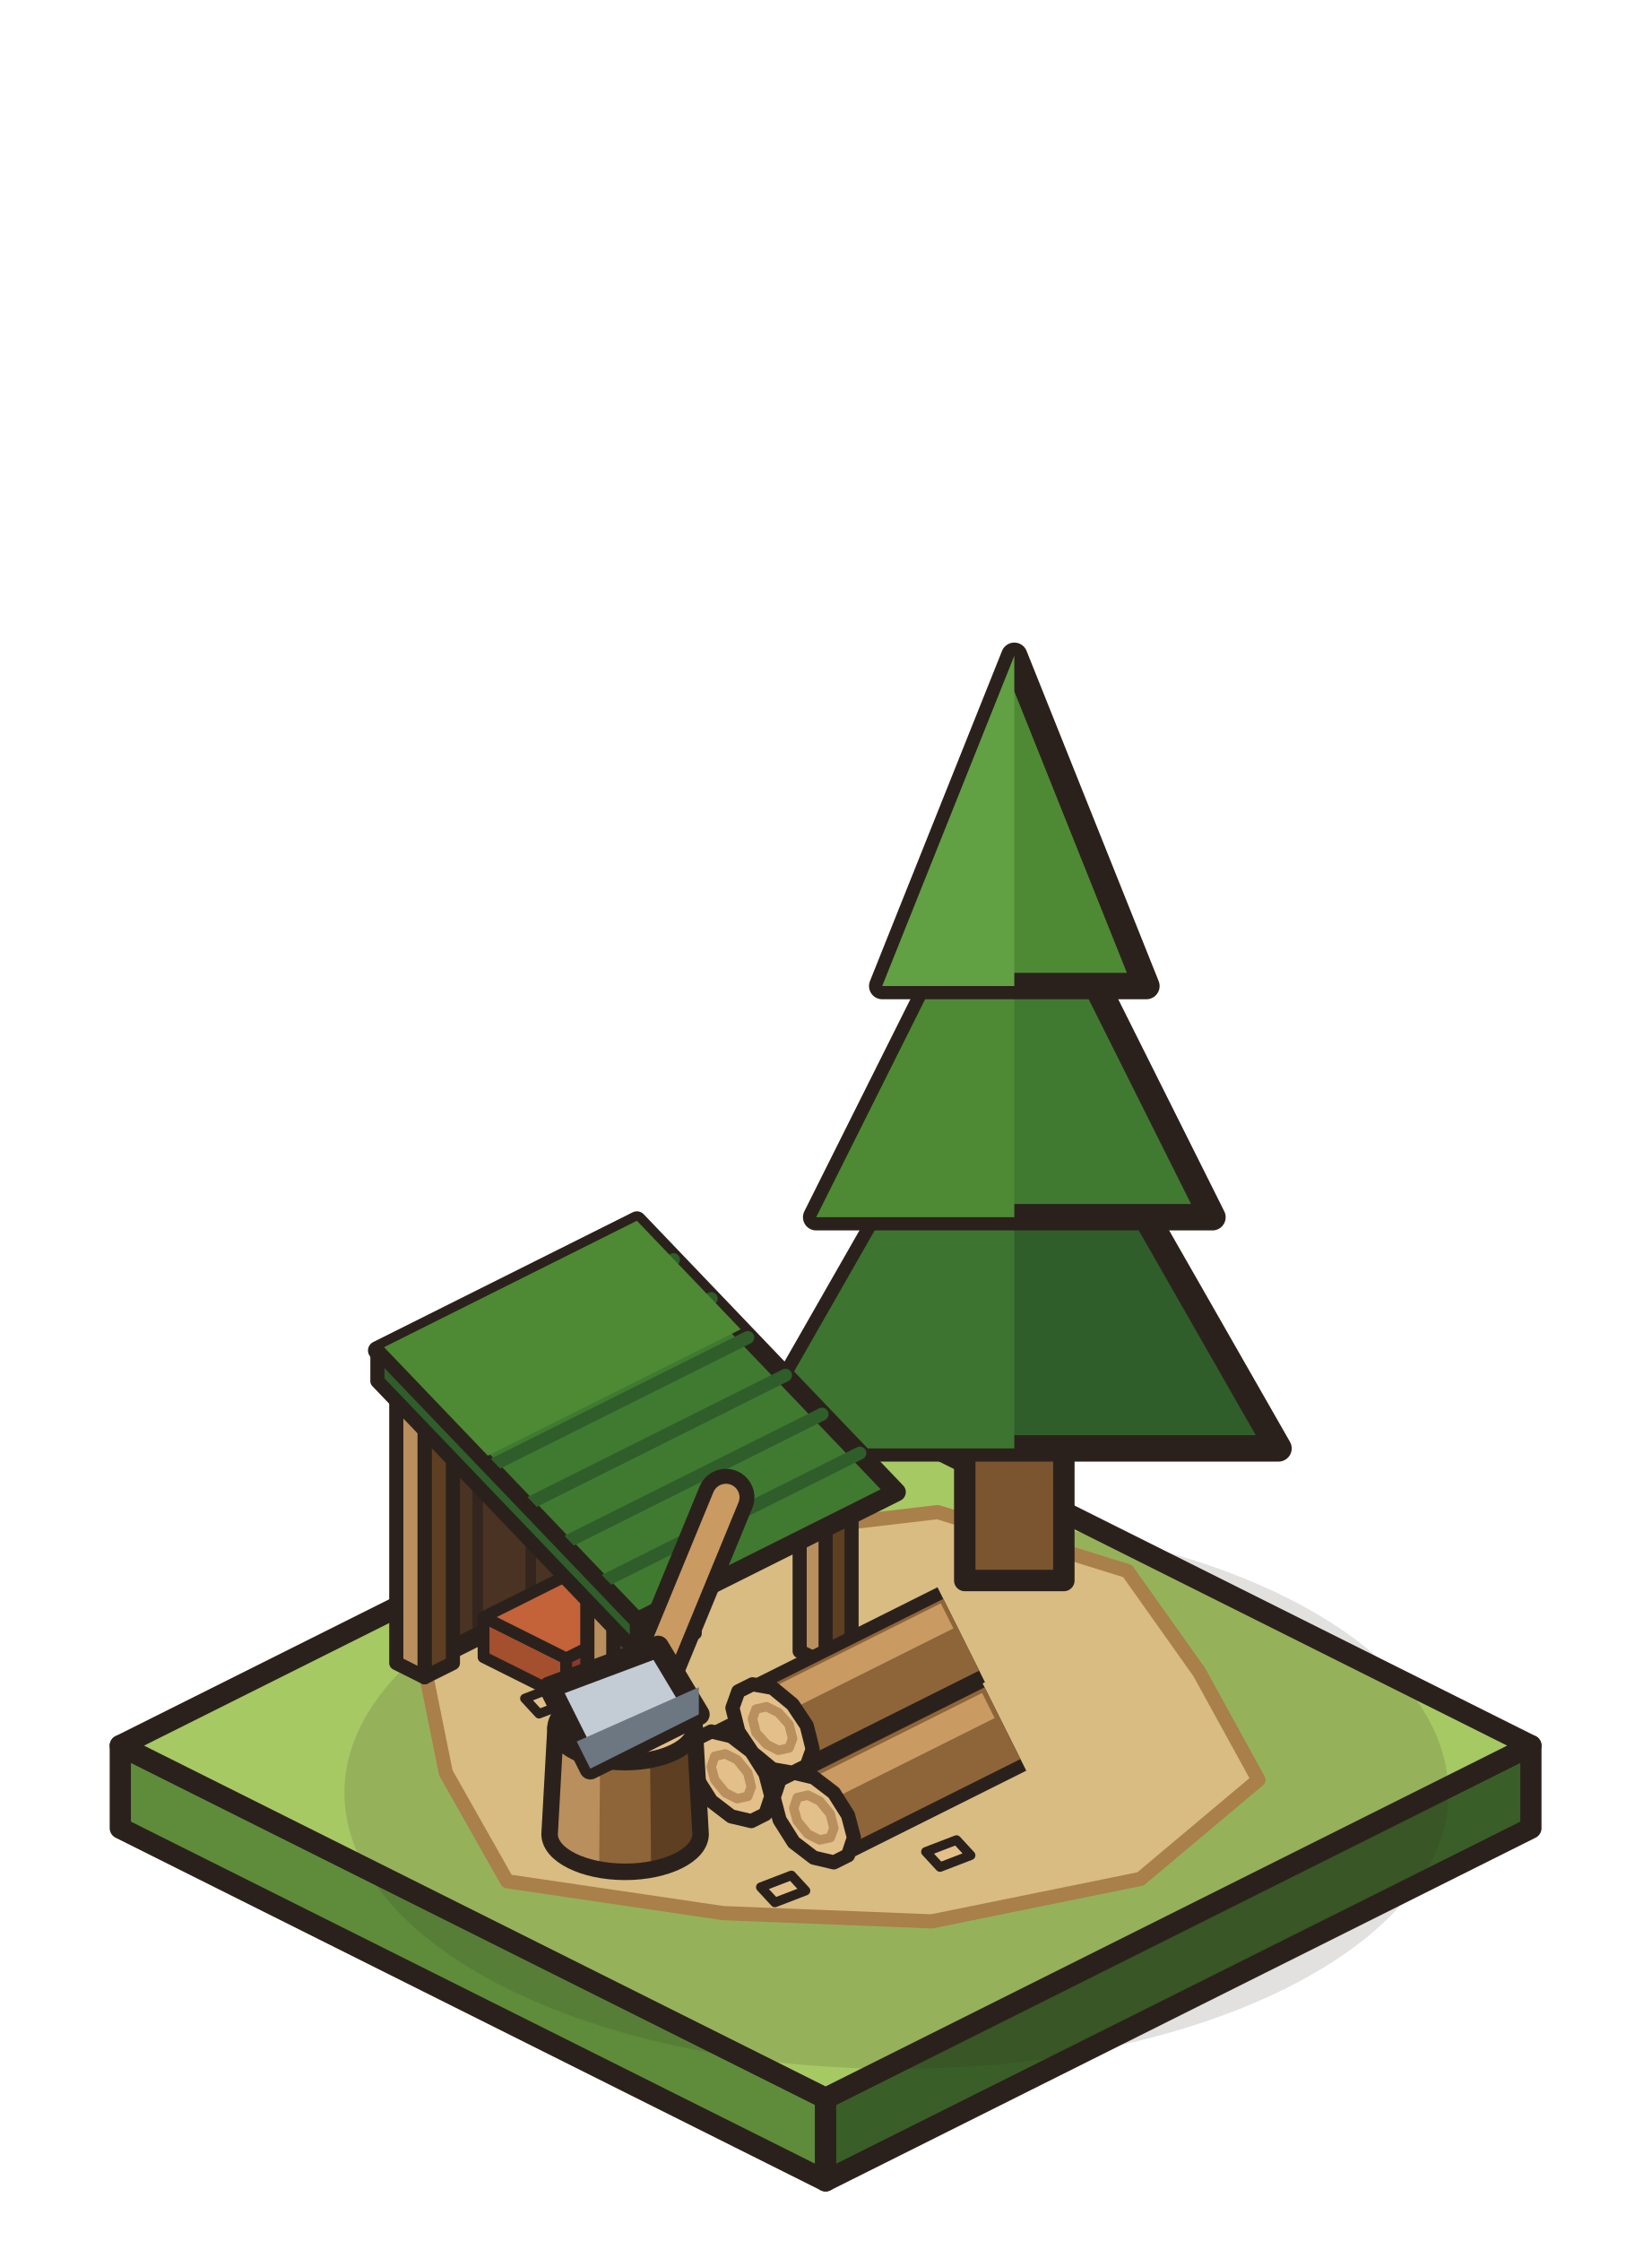
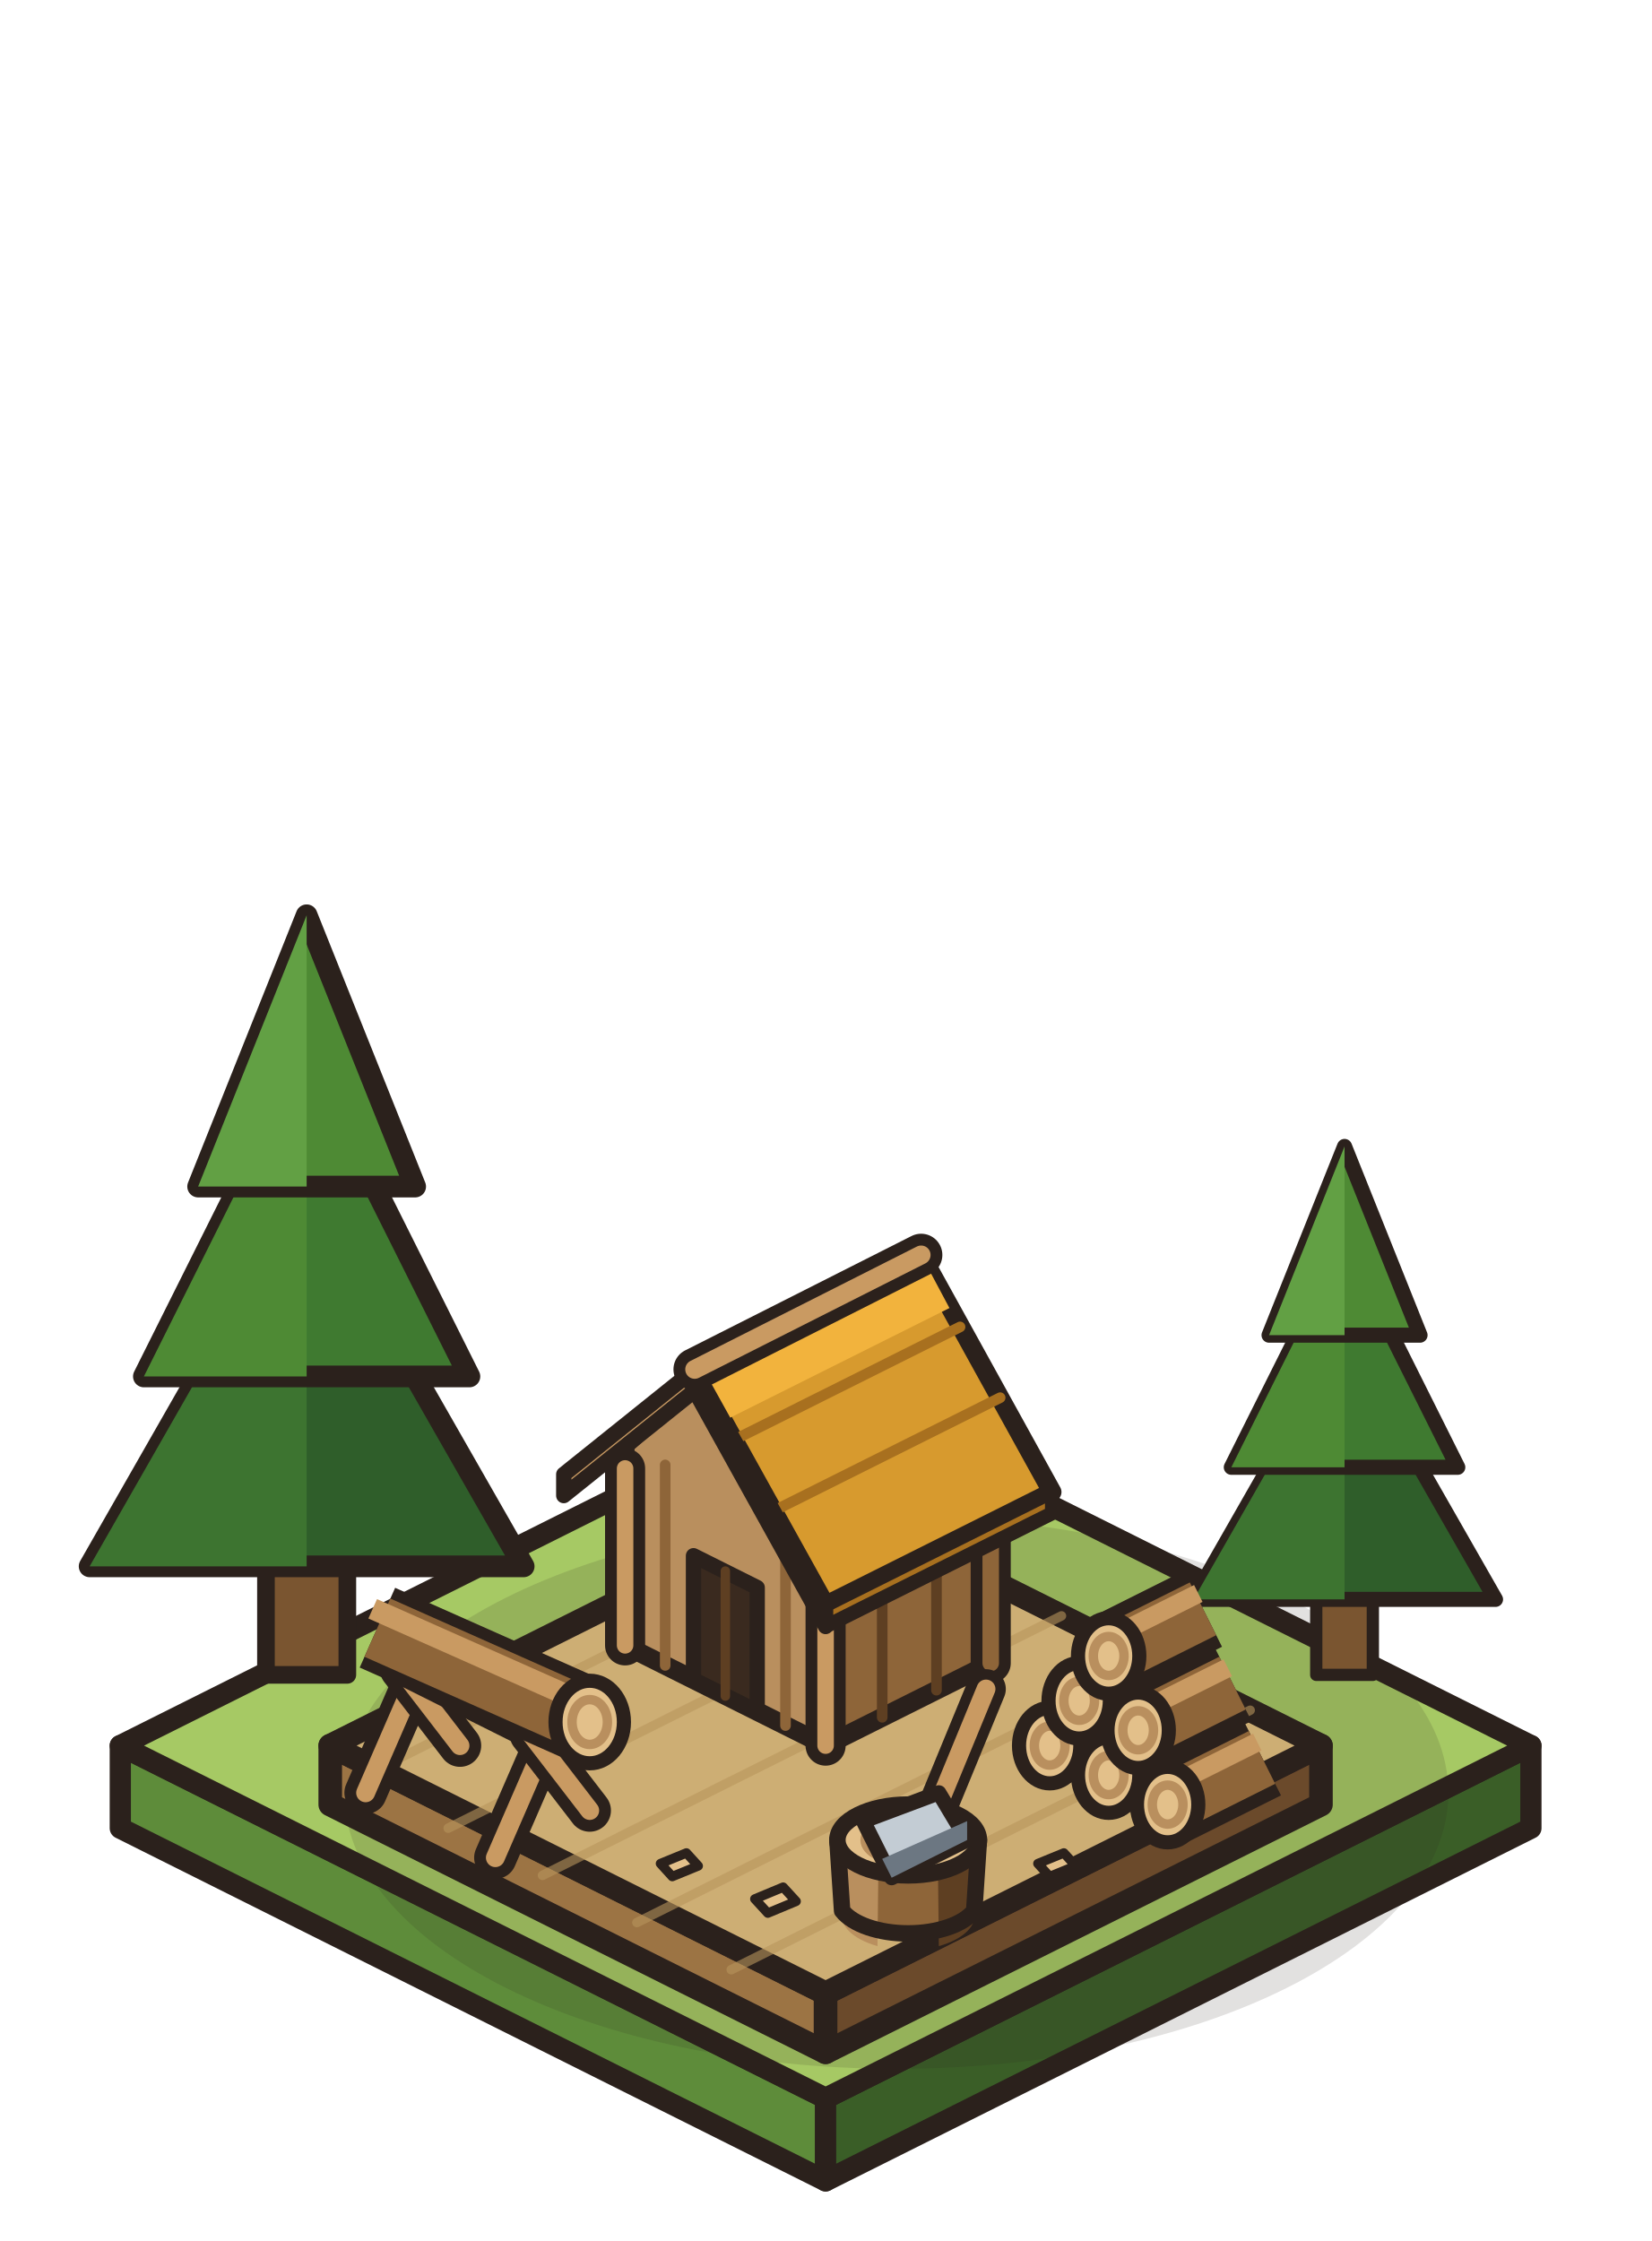
<svg xmlns="http://www.w3.org/2000/svg" viewBox="-70 -122 140 190" width="280" height="380">
  <path d="M-59.8 26L0 55.9L0 62.9L-59.8 33Z" fill="#5E8C3A" stroke="#2B211C" stroke-width="1.8" stroke-linejoin="round" />
  <path d="M59.8 26L0 55.9L0 62.9L59.8 33Z" fill="#3A5E27" stroke="#2B211C" stroke-width="1.8" stroke-linejoin="round" />
  <path d="M0 -3.9L59.8 26L0 55.9L-59.8 26Z" fill="#A6C964" stroke="#2B211C" stroke-width="1.8" stroke-linejoin="round" />
  <ellipse cx="6" cy="30" rx="46.8" ry="23.4" fill="#2B211C" opacity="0.14" />
  <g stroke="#2B211C" stroke-width="1.6" stroke-linejoin="round" stroke-linecap="round">
-     <path d="M26.7 37.3L9 40.9L-8.7 40.2L-27 37.5L-32.2 28.3L-34 19.4L-26.6 10.7L-8.4 8.3L9.5 6.2L25.6 11.2L31.7 19.8L36.7 28.9Z" fill="#D8BC82" stroke="#A97F4A" stroke-width="1.2" />
-     <path d="M6.5 16l2.6 -1l1.2 1.3l-2.6 1z" fill="#E3C08A" stroke-width=".8" />
-     <path d="M10.5 26l2.6 -1l1.2 1.3l-2.6 1z" fill="#E3C08A" stroke-width=".8" />
-     <path d="M-25.5 22l2.6 -1l1.2 1.3l-2.6 1z" fill="#E3C08A" stroke-width=".8" />
-     <path d="M-5.5 38l2.6 -1l1.2 1.3l-2.6 1z" fill="#E3C08A" stroke-width=".8" />
-     <path d="M-21.5 34l2.6 -1l1.2 1.3l-2.6 1z" fill="#E3C08A" stroke-width=".8" />
-     <path d="M8.5 35l2.6 -1l1.2 1.3l-2.6 1z" fill="#E3C08A" stroke-width=".8" />
-     <g transform="translate(16 12) scale(1.4)">
+     <path d="M-42 26L0 47L0 52L-42 31Z" fill="#9C7444" stroke-width="2" />
+     <path d="M42 26L0 47L0 52L42 31Z" fill="#6B4A2B" stroke-width="2" />
+     <path d="M0 5L42 26L0 47L-42 26Z" fill="#CDAE74" stroke-width="2" />
+     <path d="M4 7L-40 29M12 11L-32 33M20 15L-24 37M28 19L-16 41M36 23L-8 45" fill="none" stroke="#B8955C" stroke-width="0.8" opacity=".6" />
+     <g transform="translate(-44 20) scale(1.15)">
      <path d="M-3 0V-12H3V0Z" fill="#7A5530" stroke-width="1.3" />
      <path d="M-16 -8L0 -36L16 -8Z" fill="#2F5E2A" />
      <path d="M-16 -8L0 -36V-8Z" fill="#3D7430" stroke="none" />
      <path d="M-12 -22L0 -46L12 -22Z" fill="#3F7A30" />
      <path d="M-12 -22L0 -46V-22Z" fill="#4E8A34" stroke="none" />
      <path d="M-8 -36L0 -56L8 -36Z" fill="#4E8A34" />
      <path d="M-8 -36L0 -56V-36Z" fill="#62A044" stroke="none" />
    </g>
-     <path d="M-16 10L-34 19L-34 -7L-16 -16Z" fill="#4A3322" />
-     <path d="M-20.5 12.3L-20.5 -13.8M-25 14.5L-25 -11.5M-29.5 16.8L-29.5 -9.3" fill="none" stroke="#2B211C" stroke-width="0.9" opacity=".7" />
-     <path d="M-11 16.5L-22 22L-22 18.6L-11 13.1Z" fill="#8A3A2A" stroke-width="1" />
-     <path d="M-29 18.5L-22 22L-22 18.6L-29 15.1Z" fill="#A44F2E" stroke-width="1" />
-     <path d="M-18 9.6L-11 13.1L-22 18.6L-29 15.1Z" fill="#C4623A" stroke-width="1" />
-     <path d="M-11 13.1L-15 15.1L-15 13.5L-11 11.5Z" fill="#C9B58E" stroke-width="1" />
-     <path d="M-22 11.6L-15 15.1L-15 13.5L-22 10Z" fill="#E3D0A6" stroke-width="1" />
-     <path d="M-18 8L-11 11.5L-15 13.5L-22 10Z" fill="#F1E1C2" stroke-width="1" />
-     <path d="M-15.8 27L-18 28.1L-18 14.1L-15.8 13Z" fill="#5E3F22" stroke-width="1.2" />
-     <path d="M-20.2 27L-18 28.1L-18 14.1L-20.2 13Z" fill="#B98F5E" stroke-width="1.2" />
-     <path d="M-18 11.9L-15.8 13L-18 14.1L-20.2 13Z" fill="#8E6539" stroke-width="1.2" />
-     <path d="M2.2 18L0 19.1L0 5.1L2.2 4Z" fill="#5E3F22" stroke-width="1.2" />
-     <path d="M-2.2 18L0 19.1L0 5.1L-2.2 4Z" fill="#B98F5E" stroke-width="1.2" />
-     <path d="M0 2.9L2.2 4L0 5.1L-2.2 4Z" fill="#8E6539" stroke-width="1.2" />
-     <path d="M-31.6 19L-34 20.2L-34 -5.8L-31.6 -7Z" fill="#5E3F22" stroke-width="1.2" />
-     <path d="M-36.4 19L-34 20.2L-34 -5.8L-36.4 -7Z" fill="#B98F5E" stroke-width="1.2" />
-     <path d="M-34 -8.2L-31.6 -7L-34 -5.8L-36.4 -7Z" fill="#8E6539" stroke-width="1.2" />
-     <path d="M-13.6 10L-16 11.2L-16 -14.8L-13.6 -16Z" fill="#5E3F22" stroke-width="1.2" />
-     <path d="M-18.4 10L-16 11.2L-16 -14.8L-18.4 -16Z" fill="#B98F5E" stroke-width="1.2" />
-     <path d="M-16 -17.2L-13.6 -16L-16 -14.8L-18.4 -16Z" fill="#8E6539" stroke-width="1.2" />
-     <path d="M-16 -18.5L-38 -7.5L-16 15.5L6 4.5Z" fill="#3F7A30" />
-     <path d="M-12.9 -15.2L-34.9 -4.2M-9.7 -11.9L-31.7 -0.9M-6.6 -8.6L-28.6 2.4M-3.4 -5.4L-25.4 5.6M-0.3 -2.1L-22.3 8.9M2.9 1.2L-19.1 12.2" fill="none" stroke="#2F5E2A" stroke-width="1.1" />
-     <path d="M-16 -18.5L-38 -7.5L-29.2 1.7L-7.2 -9.3Z" fill="#4E8A34" stroke="none" />
-     <path d="M-38 -7.5L-16 15.5L-16 18.1L-38 -4.9Z" fill="#2F5E2A" stroke-width="1.2" />
-     <path d="M8 20.6L-8 28.6" fill="none" stroke="#2B211C" stroke-width="9" stroke-linecap="butt" />
-     <path d="M8 20.6L-8 28.6" fill="none" stroke="#8E6539" stroke-width="6.8" stroke-linecap="butt" />
-     <path d="M6.8 19.1L-9.2 27.1" fill="none" stroke="#C99A62" stroke-width="2.38" stroke-linecap="butt" />
-     <path d="M-4.6 30.3L-5.1 28.4L-6.3 26.5L-8 25.2L-9.7 24.8L-10.9 25.4L-11.4 26.9L-10.9 28.8L-9.7 30.7L-8 32L-6.3 32.4L-5.1 31.8Z" fill="#E3C08A" stroke-width="1.2" />
-     <path d="M-6.3 29.5L-6.6 28.3L-7.5 27.2L-8.5 26.7L-9.4 26.9L-9.7 27.8L-9.4 28.9L-8.5 30L-7.5 30.5L-6.6 30.3L-6.3 29.5" fill="none" stroke="#B98F5E" stroke-width="0.8" />
-     <path d="M15 24.1L-1 32.1" fill="none" stroke="#2B211C" stroke-width="9" stroke-linecap="butt" />
-     <path d="M15 24.1L-1 32.1" fill="none" stroke="#8E6539" stroke-width="6.8" stroke-linecap="butt" />
-     <path d="M13.8 22.6L-2.2 30.6" fill="none" stroke="#C99A62" stroke-width="2.38" stroke-linecap="butt" />
-     <path d="M2.4 33.8L1.9 31.9L0.7 30L-1 28.7L-2.7 28.3L-3.9 28.9L-4.4 30.4L-3.9 32.3L-2.7 34.2L-1 35.5L0.7 35.9L1.9 35.3Z" fill="#E3C08A" stroke-width="1.2" />
-     <path d="M0.7 33L0.4 31.8L-0.5 30.7L-1.5 30.2L-2.4 30.4L-2.7 31.3L-2.4 32.4L-1.5 33.5L-0.5 34L0.4 33.8L0.7 33" fill="none" stroke="#B98F5E" stroke-width="0.8" />
-     <path d="M11.5 16.6L-4.5 24.6" fill="none" stroke="#2B211C" stroke-width="9" stroke-linecap="butt" />
-     <path d="M11.5 16.6L-4.5 24.6" fill="none" stroke="#8E6539" stroke-width="6.8" stroke-linecap="butt" />
-     <path d="M10.3 15L-5.7 23" fill="none" stroke="#C99A62" stroke-width="2.38" stroke-linecap="butt" />
-     <path d="M-1.1 26.3L-1.6 24.3L-2.8 22.5L-4.5 21.1L-6.2 20.8L-7.4 21.4L-7.9 22.8L-7.4 24.8L-6.2 26.6L-4.5 28L-2.8 28.3L-1.6 27.7Z" fill="#E3C08A" stroke-width="1.2" />
-     <path d="M-2.8 25.4L-3.1 24.2L-4 23.2L-5 22.7L-5.9 22.9L-6.2 23.7L-5.9 24.9L-5 25.9L-4 26.4L-3.1 26.2L-2.8 25.4" fill="none" stroke="#B98F5E" stroke-width="0.8" />
-     <path d="M-23.4 33.5L-22.9 24.5L-11.1 24.5L-10.6 33.5A6.4 3.2 0 0 1 -23.4 33.5Z" fill="#8E6539" stroke="none" />
-     <path d="M-22.9 24.5L-19.1 24.5L-19.2 36.5A6.4 3.2 0 0 1 -23.4 33.5Z" fill="#B98F5E" stroke="none" />
-     <path d="M-14.9 24.5L-11.1 24.5L-10.6 33.5A6.4 3.2 0 0 1 -14.8 36.5Z" fill="#5E3F22" stroke="none" />
-     <path d="M-23.4 33.5L-22.9 24.5L-11.1 24.5L-10.6 33.5A6.4 3.2 0 0 1 -23.4 33.5Z" fill="none" stroke-width="1.4" />
-     <ellipse cx="-17" cy="24.5" rx="5.9" ry="2.9" fill="#E3C08A" stroke-width="1.4" />
-     <ellipse cx="-17" cy="24.5" rx="3.5" ry="1.7" fill="none" stroke="#B98F5E" stroke-width=".9" />
-     <ellipse cx="-17" cy="24.5" rx="1.3" ry="0.6" fill="none" stroke="#B98F5E" stroke-width=".8" />
-     <g transform="translate(-16.5 24.5) scale(1.15)">
-       <path d="M0 0L7 -17" fill="none" stroke="#2B211C" stroke-width="4.2" />
-       <path d="M0 0L7 -17" fill="none" stroke="#C99A62" stroke-width="2" />
-       <path d="M-6 -3L2 -6L5 -1L-3 3Z" fill="#C3CCD4" />
-       <path d="M-3 3L5 -1L5 -3L-4 1Z" fill="#6C7782" stroke="none" />
+     <g transform="translate(44 20) scale(0.8)">
+       <path d="M-3 0V-12H3V0Z" fill="#7A5530" stroke-width="1.3" />
+       <path d="M-16 -8L0 -36L16 -8Z" fill="#2F5E2A" />
+       <path d="M-16 -8L0 -36V-8Z" fill="#3D7430" stroke="none" />
+       <path d="M-12 -22L0 -46L12 -22Z" fill="#3F7A30" />
+       <path d="M-12 -22L0 -46V-22Z" fill="#4E8A34" stroke="none" />
+       <path d="M-8 -36L0 -56L8 -36Z" fill="#4E8A34" />
+       <path d="M-8 -36L0 -56V-36Z" fill="#62A044" stroke="none" />
    </g>
+     <path d="M0.0 26.0L14.0 19.0L14.0 2.0L0.0 9.0Z" fill="#8E6539" />
+     <path d="M9.4 21.3L9.4 4.3M4.8 23.6L4.8 6.6" fill="none" stroke="#5E3F22" stroke-width="0.9" />
+     <path d="M0.0 14.5L14.0 7.5L14.0 4.0L0.0 11.0Z" fill="#2B211C" stroke="none" opacity=".35" />
+     <path d="M-17 17.5L0.0 26.0L0.0 9.0L-8.5 -7.2L-17 0.5Z" fill="#B98F5E" />
+     <path d="M-13.6 19.2L-13.6 2.2M-3.4 24.3L-3.4 7.3" fill="none" stroke="#8E6539" stroke-width="0.9" />
+     <circle cx="-8.5" cy="-2.8" r="1.7" fill="#3A2A1F" stroke-width="1" />
+     <path d="M-11.2 20.4L-5.8 23.1L-5.8 12.6L-11.2 9.9Z" fill="#3A2A1F" stroke-width="1.3" />
+     <path d="M-8.5 21.8L-8.5 11.2" fill="none" stroke="#5E3F22" stroke-width="0.8" />
+     <path d="M-17 17.5L-17 2.5" fill="none" stroke-width="3.4" />
+     <path d="M-17 17.5L-17 2.5" fill="none" stroke="#C99A62" stroke-width="1.4" />
+     <path d="M0.0 26.0L0.0 11.0" fill="none" stroke-width="3.4" />
+     <path d="M0.0 26.0L0.0 11.0" fill="none" stroke="#C99A62" stroke-width="1.4" />
+     <path d="M14.0 19.0L14.0 4.0" fill="none" stroke-width="3.4" />
+     <path d="M14.0 19.0L14.0 4.0" fill="none" stroke="#8E6539" stroke-width="1.4" />
+     <path d="M-11.1 -5.9L8.1 -15.6L19.2 4.5L0.0 14.1Z" fill="#D79A2E" />
+     <path d="M-7.8 0.1L11.4 -9.5M-4.4 6.1L14.8 -3.5" fill="none" stroke="#A8701F" stroke-width="0.9" />
+     <path d="M-11.1 -5.9L8.1 -15.6L10.5 -11.1L-8.7 -1.5Z" fill="#F2B33D" stroke="none" />
+     <path d="M0.0 14.1L19.2 4.5L19.2 6.3L0.0 15.9Z" fill="#A8701F" stroke-width="1.2" />
+     <path d="M-22.2 3.0L-11.1 -5.9L0.0 14.1L0.0 15.9L-11.1 -4.1L-22.2 4.8Z" fill="#C99A62" stroke-width="1.3" />
+     <path d="M-11.1 -5.9L8.1 -15.6" fill="none" stroke-width="3.6" />
+     <path d="M-11.1 -5.9L8.1 -15.6" fill="none" stroke="#C99A62" stroke-width="1.6" />
+     <path d="M27 22.0L19 26.0" fill="none" stroke="#2B211C" stroke-width="7.2" stroke-linecap="butt" />
+     <path d="M27 22.0L19 26.0" fill="none" stroke="#8E6539" stroke-width="5" stroke-linecap="butt" />
+     <path d="M26.6 20.7L18.6 24.7" fill="none" stroke="#C99A62" stroke-width="1.6" stroke-linecap="butt" />
+     <ellipse cx="19" cy="26.0" rx="2.6" ry="3.2" fill="#E3C08A" stroke-width="1.2" />
+     <ellipse cx="19" cy="26.0" rx="1.3" ry="1.65" fill="none" stroke="#B98F5E" stroke-width=".8" />
+     <path d="M32 24.5L24 28.5" fill="none" stroke="#2B211C" stroke-width="7.2" stroke-linecap="butt" />
+     <path d="M32 24.5L24 28.5" fill="none" stroke="#8E6539" stroke-width="5" stroke-linecap="butt" />
+     <path d="M31.6 23.2L23.6 27.2" fill="none" stroke="#C99A62" stroke-width="1.6" stroke-linecap="butt" />
+     <ellipse cx="24" cy="28.5" rx="2.6" ry="3.2" fill="#E3C08A" stroke-width="1.2" />
+     <ellipse cx="24" cy="28.5" rx="1.3" ry="1.65" fill="none" stroke="#B98F5E" stroke-width=".8" />
+     <path d="M37 27.0L29 31.0" fill="none" stroke="#2B211C" stroke-width="7.2" stroke-linecap="butt" />
+     <path d="M37 27.0L29 31.0" fill="none" stroke="#8E6539" stroke-width="5" stroke-linecap="butt" />
+     <path d="M36.6 25.7L28.6 29.7" fill="none" stroke="#C99A62" stroke-width="1.6" stroke-linecap="butt" />
+     <ellipse cx="29" cy="31.0" rx="2.6" ry="3.2" fill="#E3C08A" stroke-width="1.2" />
+     <ellipse cx="29" cy="31.0" rx="1.3" ry="1.65" fill="none" stroke="#B98F5E" stroke-width=".8" />
+     <path d="M29.5 18.2L21.5 22.2" fill="none" stroke="#2B211C" stroke-width="7.2" stroke-linecap="butt" />
+     <path d="M29.5 18.2L21.5 22.2" fill="none" stroke="#8E6539" stroke-width="5" stroke-linecap="butt" />
+     <path d="M29.1 16.9L21.1 20.9" fill="none" stroke="#C99A62" stroke-width="1.6" stroke-linecap="butt" />
+     <ellipse cx="21.5" cy="22.2" rx="2.6" ry="3.2" fill="#E3C08A" stroke-width="1.2" />
+     <ellipse cx="21.5" cy="22.2" rx="1.3" ry="1.65" fill="none" stroke="#B98F5E" stroke-width=".8" />
+     <path d="M34.5 20.7L26.5 24.7" fill="none" stroke="#2B211C" stroke-width="7.2" stroke-linecap="butt" />
+     <path d="M34.5 20.7L26.5 24.7" fill="none" stroke="#8E6539" stroke-width="5" stroke-linecap="butt" />
+     <path d="M34.1 19.4L26.1 23.4" fill="none" stroke="#C99A62" stroke-width="1.6" stroke-linecap="butt" />
+     <ellipse cx="26.5" cy="24.7" rx="2.6" ry="3.2" fill="#E3C08A" stroke-width="1.2" />
+     <ellipse cx="26.5" cy="24.7" rx="1.3" ry="1.65" fill="none" stroke="#B98F5E" stroke-width=".8" />
+     <path d="M32 14.4L24 18.4" fill="none" stroke="#2B211C" stroke-width="7.2" stroke-linecap="butt" />
+     <path d="M32 14.4L24 18.4" fill="none" stroke="#8E6539" stroke-width="5" stroke-linecap="butt" />
+     <path d="M31.6 13.1L23.6 17.1" fill="none" stroke="#C99A62" stroke-width="1.6" stroke-linecap="butt" />
+     <ellipse cx="24" cy="18.4" rx="2.6" ry="3.2" fill="#E3C08A" stroke-width="1.2" />
+     <ellipse cx="24" cy="18.4" rx="1.3" ry="1.65" fill="none" stroke="#B98F5E" stroke-width=".8" />
+     <path d="M-39 30L-34 18.5" fill="none" stroke-width="3.6" />
+     <path d="M-39 30L-34 18.5" fill="none" stroke="#C99A62" stroke-width="1.6" />
+     <path d="M-31 26L-36 19.5" fill="none" stroke-width="3.6" />
+     <path d="M-31 26L-36 19.5" fill="none" stroke="#C99A62" stroke-width="1.6" />
+     <path d="M-35 19L-24 24.5" fill="none" stroke-width="4.4" />
+     <path d="M-35 19L-24 24.5" fill="none" stroke="#B98F5E" stroke-width="2" />
+     <path d="M-28 35.5L-23 24.0" fill="none" stroke-width="3.6" />
+     <path d="M-28 35.5L-23 24.0" fill="none" stroke="#C99A62" stroke-width="1.6" />
+     <path d="M-20 31.5L-25 25.0" fill="none" stroke-width="3.6" />
+     <path d="M-20 31.5L-25 25.0" fill="none" stroke="#C99A62" stroke-width="1.6" />
+     <path d="M-38 16L-20 24.0" fill="none" stroke="#2B211C" stroke-width="7.4" stroke-linecap="butt" />
+     <path d="M-38 16L-20 24.0" fill="none" stroke="#8E6539" stroke-width="5.4" stroke-linecap="butt" />
+     <path d="M-38.4 14.4L-20.4 22.4" fill="none" stroke="#C99A62" stroke-width="1.8" stroke-linecap="butt" />
+     <ellipse cx="-20" cy="24.0" rx="2.9" ry="3.5" fill="#E3C08A" stroke-width="1.2" />
+     <ellipse cx="-20" cy="24.0" rx="1.5" ry="1.9" fill="none" stroke="#B98F5E" stroke-width=".8" />
+     <g transform="translate(7 34)">
+       <path d="M-6 0L-5.6 6A6 3 0 0 0 5.6 6L6 0Z" fill="#8E6539" stroke="none" />
+       <path d="M-6 0L-2.5 0L-2.6 9A6 3 0 0 1 -5.6 6Z" fill="#B98F5E" stroke="none" />
+       <path d="M2.5 0L6 0L5.6 6A6 3 0 0 1 2.6 9Z" fill="#5E3F22" stroke="none" />
+       <path d="M-6 0L-5.6 6A6 3 0 0 0 5.6 6L6 0Z" fill="none" stroke-width="1.4" />
+       <ellipse cx="0" cy="0" rx="6" ry="3" fill="#E3C08A" stroke-width="1.4" />
+       <ellipse cx="0" cy="0" rx="3.6" ry="1.8" fill="none" stroke="#B98F5E" stroke-width=".9" />
+       <ellipse cx="0" cy="0" rx="1.3" ry=".6" fill="none" stroke="#B98F5E" stroke-width=".8" />
+       <g transform="translate(1 .8) scale(.8)">
+         <path d="M0 0L7 -17" fill="none" stroke="#2B211C" stroke-width="4.2" />
+         <path d="M0 0L7 -17" fill="none" stroke="#C99A62" stroke-width="2" />
+         <path d="M-6 -3L2 -6L5 -1L-3 3Z" fill="#C3CCD4" />
+         <path d="M-3 3L5 -1L5 -3L-4 1Z" fill="#6C7782" stroke="none" />
+       </g>
+     </g>
+     <path d="M-6 39l2.4 -1l1.1 1.2l-2.4 1z" fill="#E3C08A" stroke-width=".8" />
+     <path d="M-14 36l2.2 -.9l1 1.1l-2.2 .9z" fill="#E3C08A" stroke-width=".8" />
+     <path d="M18 36l2.2 -.9l1 1.1l-2.2 .9z" fill="#E3C08A" stroke-width=".8" />
  </g>
</svg>
